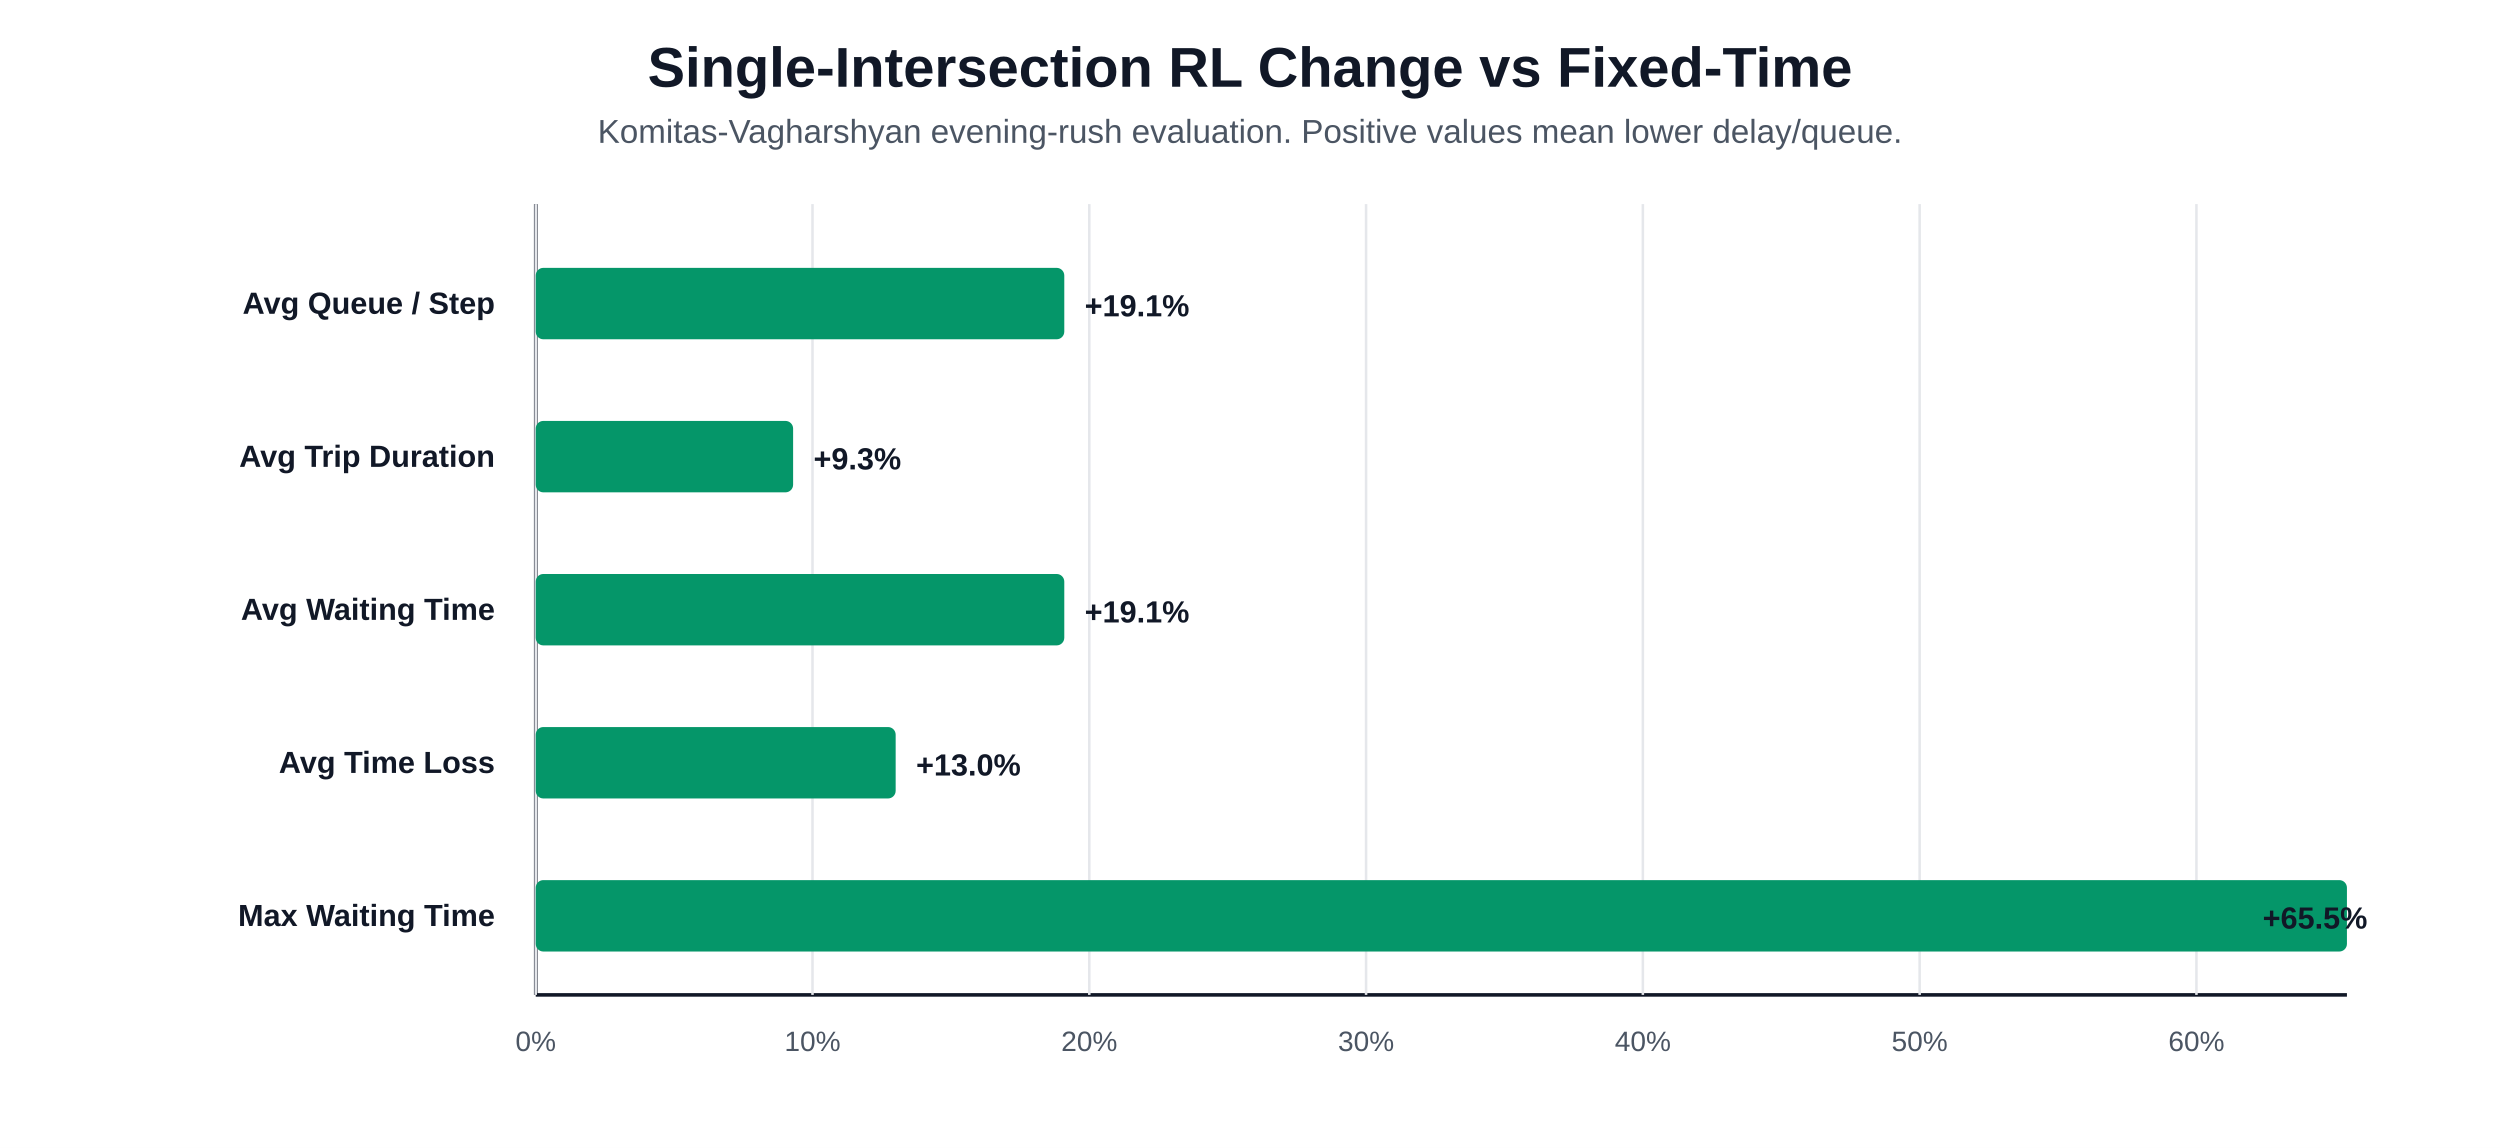
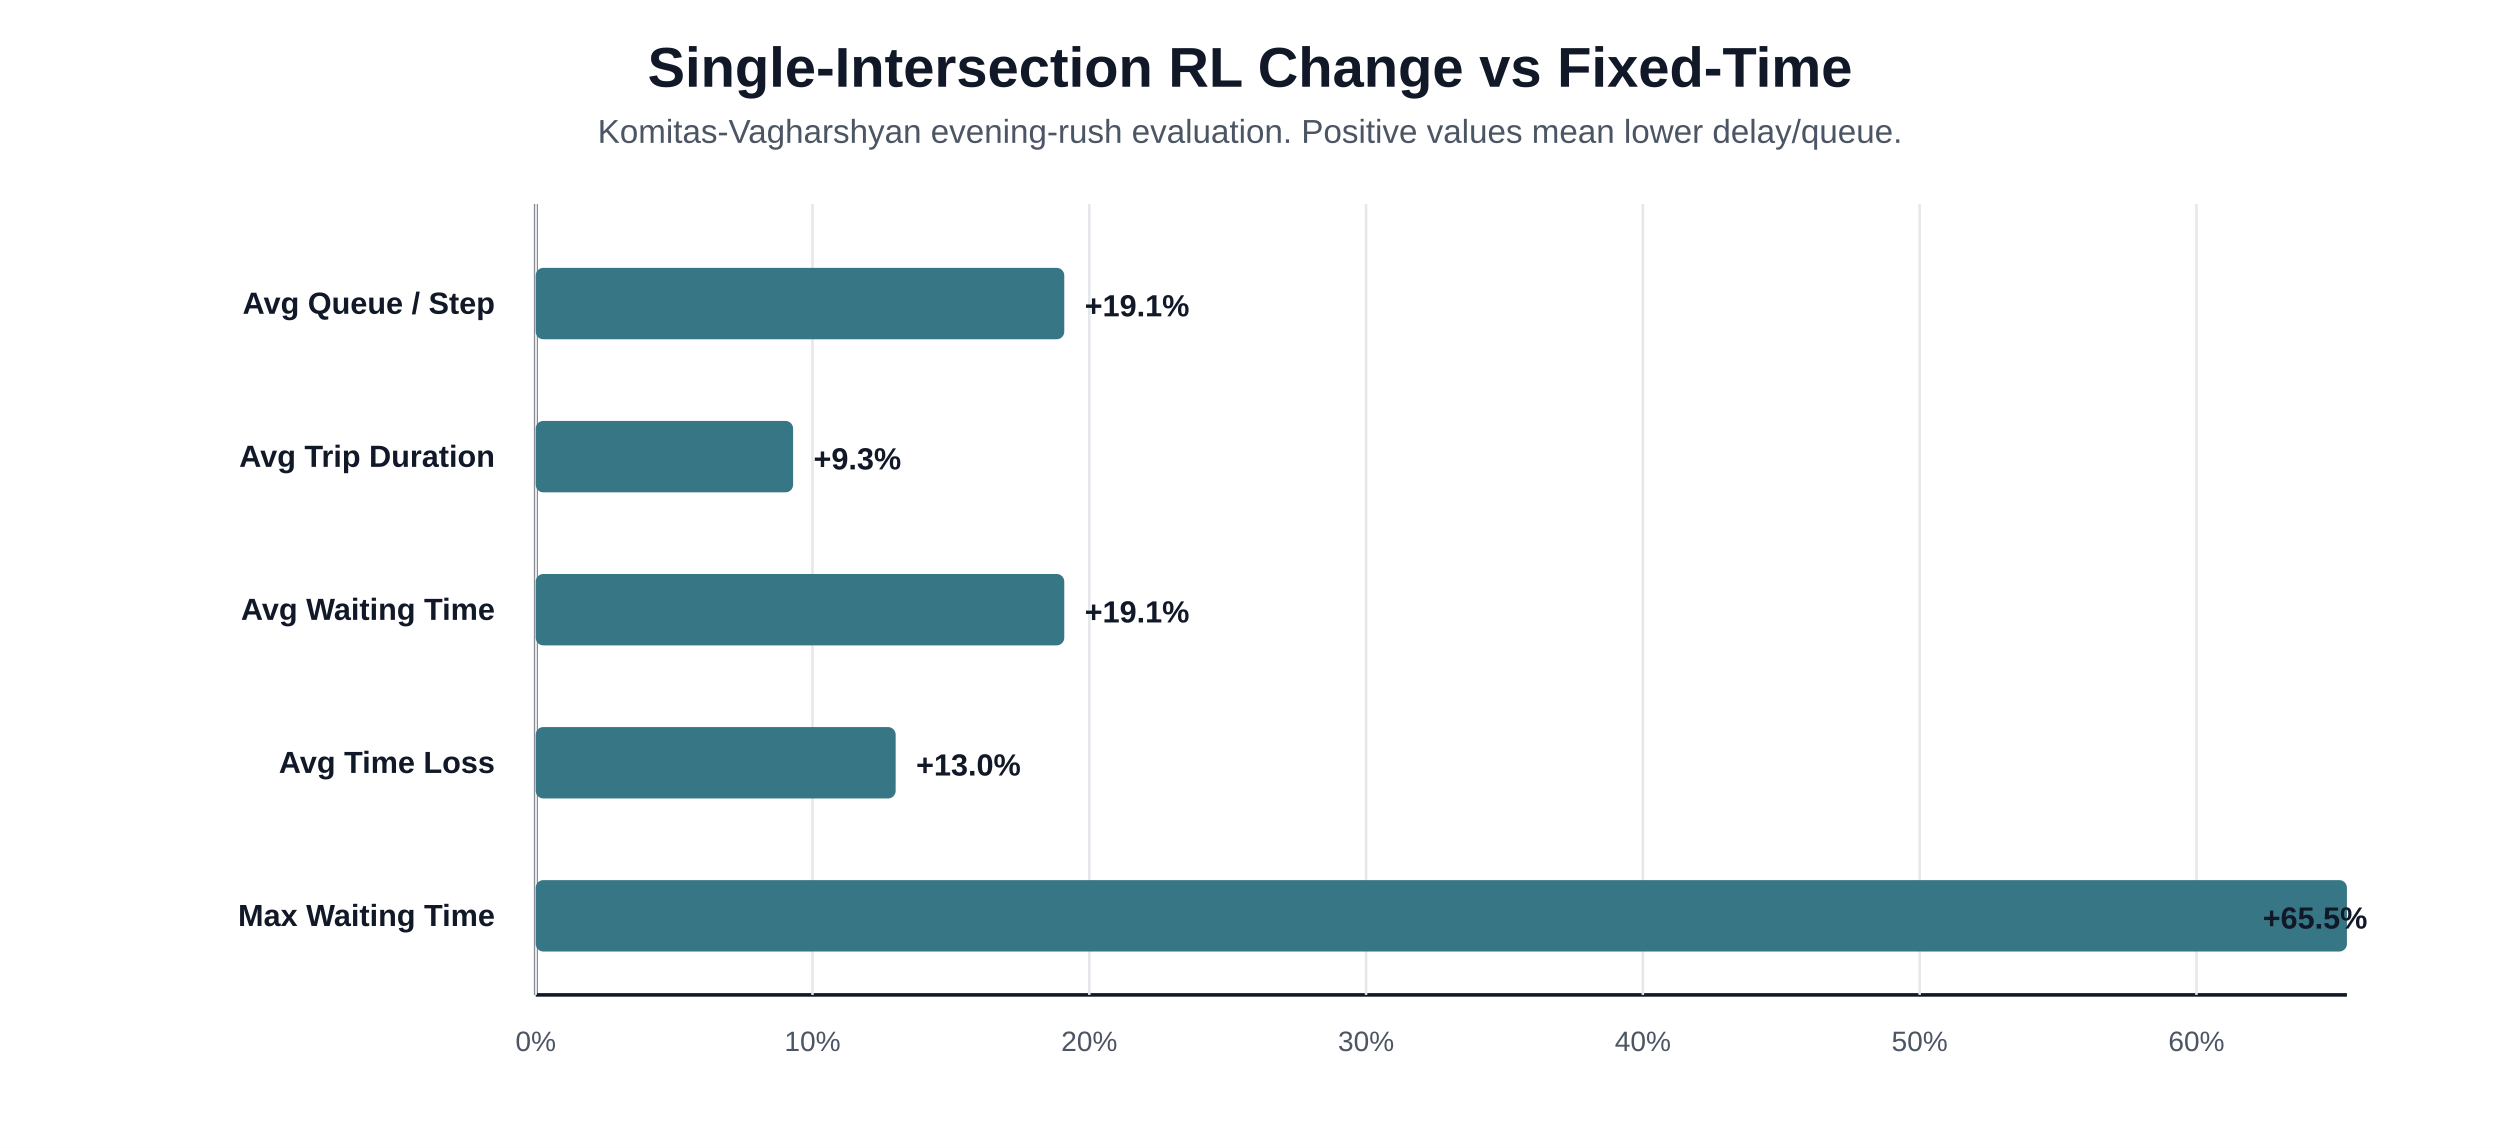
<svg xmlns="http://www.w3.org/2000/svg" width="980" height="450" viewBox="0 0 980 450">
  <rect width="100%" height="100%" fill="#ffffff" />
  <style>
    .title { font: 700 22px Arial, sans-serif; fill: #111827; }
    .subtitle { font: 400 13px Arial, sans-serif; fill: #4B5563; }
    .label { font: 700 12px Arial, sans-serif; fill: #111827; }
    .tick { font: 400 11px Arial, sans-serif; fill: #4B5563; }
    .value { font: 700 12px Arial, sans-serif; fill: #111827; }
  </style>
  <text x="490" y="34" text-anchor="middle" class="title">Single-Intersection RL Change vs Fixed-Time</text>
  <text x="490" y="56" text-anchor="middle" class="subtitle">
    Komitas-Vagharshyan evening-rush evaluation. Positive values mean lower delay/queue.
  </text>
  <line x1="210" y1="80" x2="210" y2="390" stroke="#111827" stroke-width="1.4" />
  <line x1="210" y1="390" x2="920" y2="390" stroke="#111827" stroke-width="1.4" />
  <line x1="210" y1="80" x2="210" y2="390" stroke="#E5E7EB" />
  <text x="210" y="412" text-anchor="middle" class="tick">0%</text>
  <line x1="318.5" y1="80" x2="318.5" y2="390" stroke="#E5E7EB" />
  <text x="318.5" y="412" text-anchor="middle" class="tick">10%</text>
  <line x1="427" y1="80" x2="427" y2="390" stroke="#E5E7EB" />
  <text x="427" y="412" text-anchor="middle" class="tick">20%</text>
  <line x1="535.5" y1="80" x2="535.5" y2="390" stroke="#E5E7EB" />
  <text x="535.5" y="412" text-anchor="middle" class="tick">30%</text>
  <line x1="644" y1="80" x2="644" y2="390" stroke="#E5E7EB" />
  <text x="644" y="412" text-anchor="middle" class="tick">40%</text>
  <line x1="752.5" y1="80" x2="752.5" y2="390" stroke="#E5E7EB" />
  <text x="752.5" y="412" text-anchor="middle" class="tick">50%</text>
  <line x1="861" y1="80" x2="861" y2="390" stroke="#E5E7EB" />
  <text x="861" y="412" text-anchor="middle" class="tick">60%</text>
  <text x="194" y="123" text-anchor="end" class="label">Avg Queue / Step</text>
-   <rect x="210" y="105" width="207.2" height="28" fill="#059669" rx="3" />
+   <rect x="210" y="105" width="207.2" height="28" fill="#377684" rx="3" />
  <text x="425.2" y="124" text-anchor="start" class="value">+19.1%</text>
  <text x="194" y="183" text-anchor="end" class="label">Avg Trip Duration</text>
-   <rect x="210" y="165" width="100.9" height="28" fill="#059669" rx="3" />
+   <rect x="210" y="165" width="100.9" height="28" fill="#377684" rx="3" />
  <text x="318.9" y="184" text-anchor="start" class="value">+9.3%</text>
  <text x="194" y="243" text-anchor="end" class="label">Avg Waiting Time</text>
-   <rect x="210" y="225" width="207.2" height="28" fill="#059669" rx="3" />
+   <rect x="210" y="225" width="207.2" height="28" fill="#377684" rx="3" />
  <text x="425.2" y="244" text-anchor="start" class="value">+19.1%</text>
  <text x="194" y="303" text-anchor="end" class="label">Avg Time Loss</text>
-   <rect x="210" y="285" width="141.1" height="28" fill="#059669" rx="3" />
+   <rect x="210" y="285" width="141.1" height="28" fill="#377684" rx="3" />
  <text x="359.1" y="304" text-anchor="start" class="value">+13.0%</text>
  <text x="194" y="363" text-anchor="end" class="label">Max Waiting Time</text>
-   <rect x="210" y="345" width="710.0" height="28" fill="#059669" rx="3" />
+   <rect x="210" y="345" width="710.0" height="28" fill="#377684" rx="3" />
  <text x="928" y="364" text-anchor="end" class="value">+65.5%</text>
</svg>
